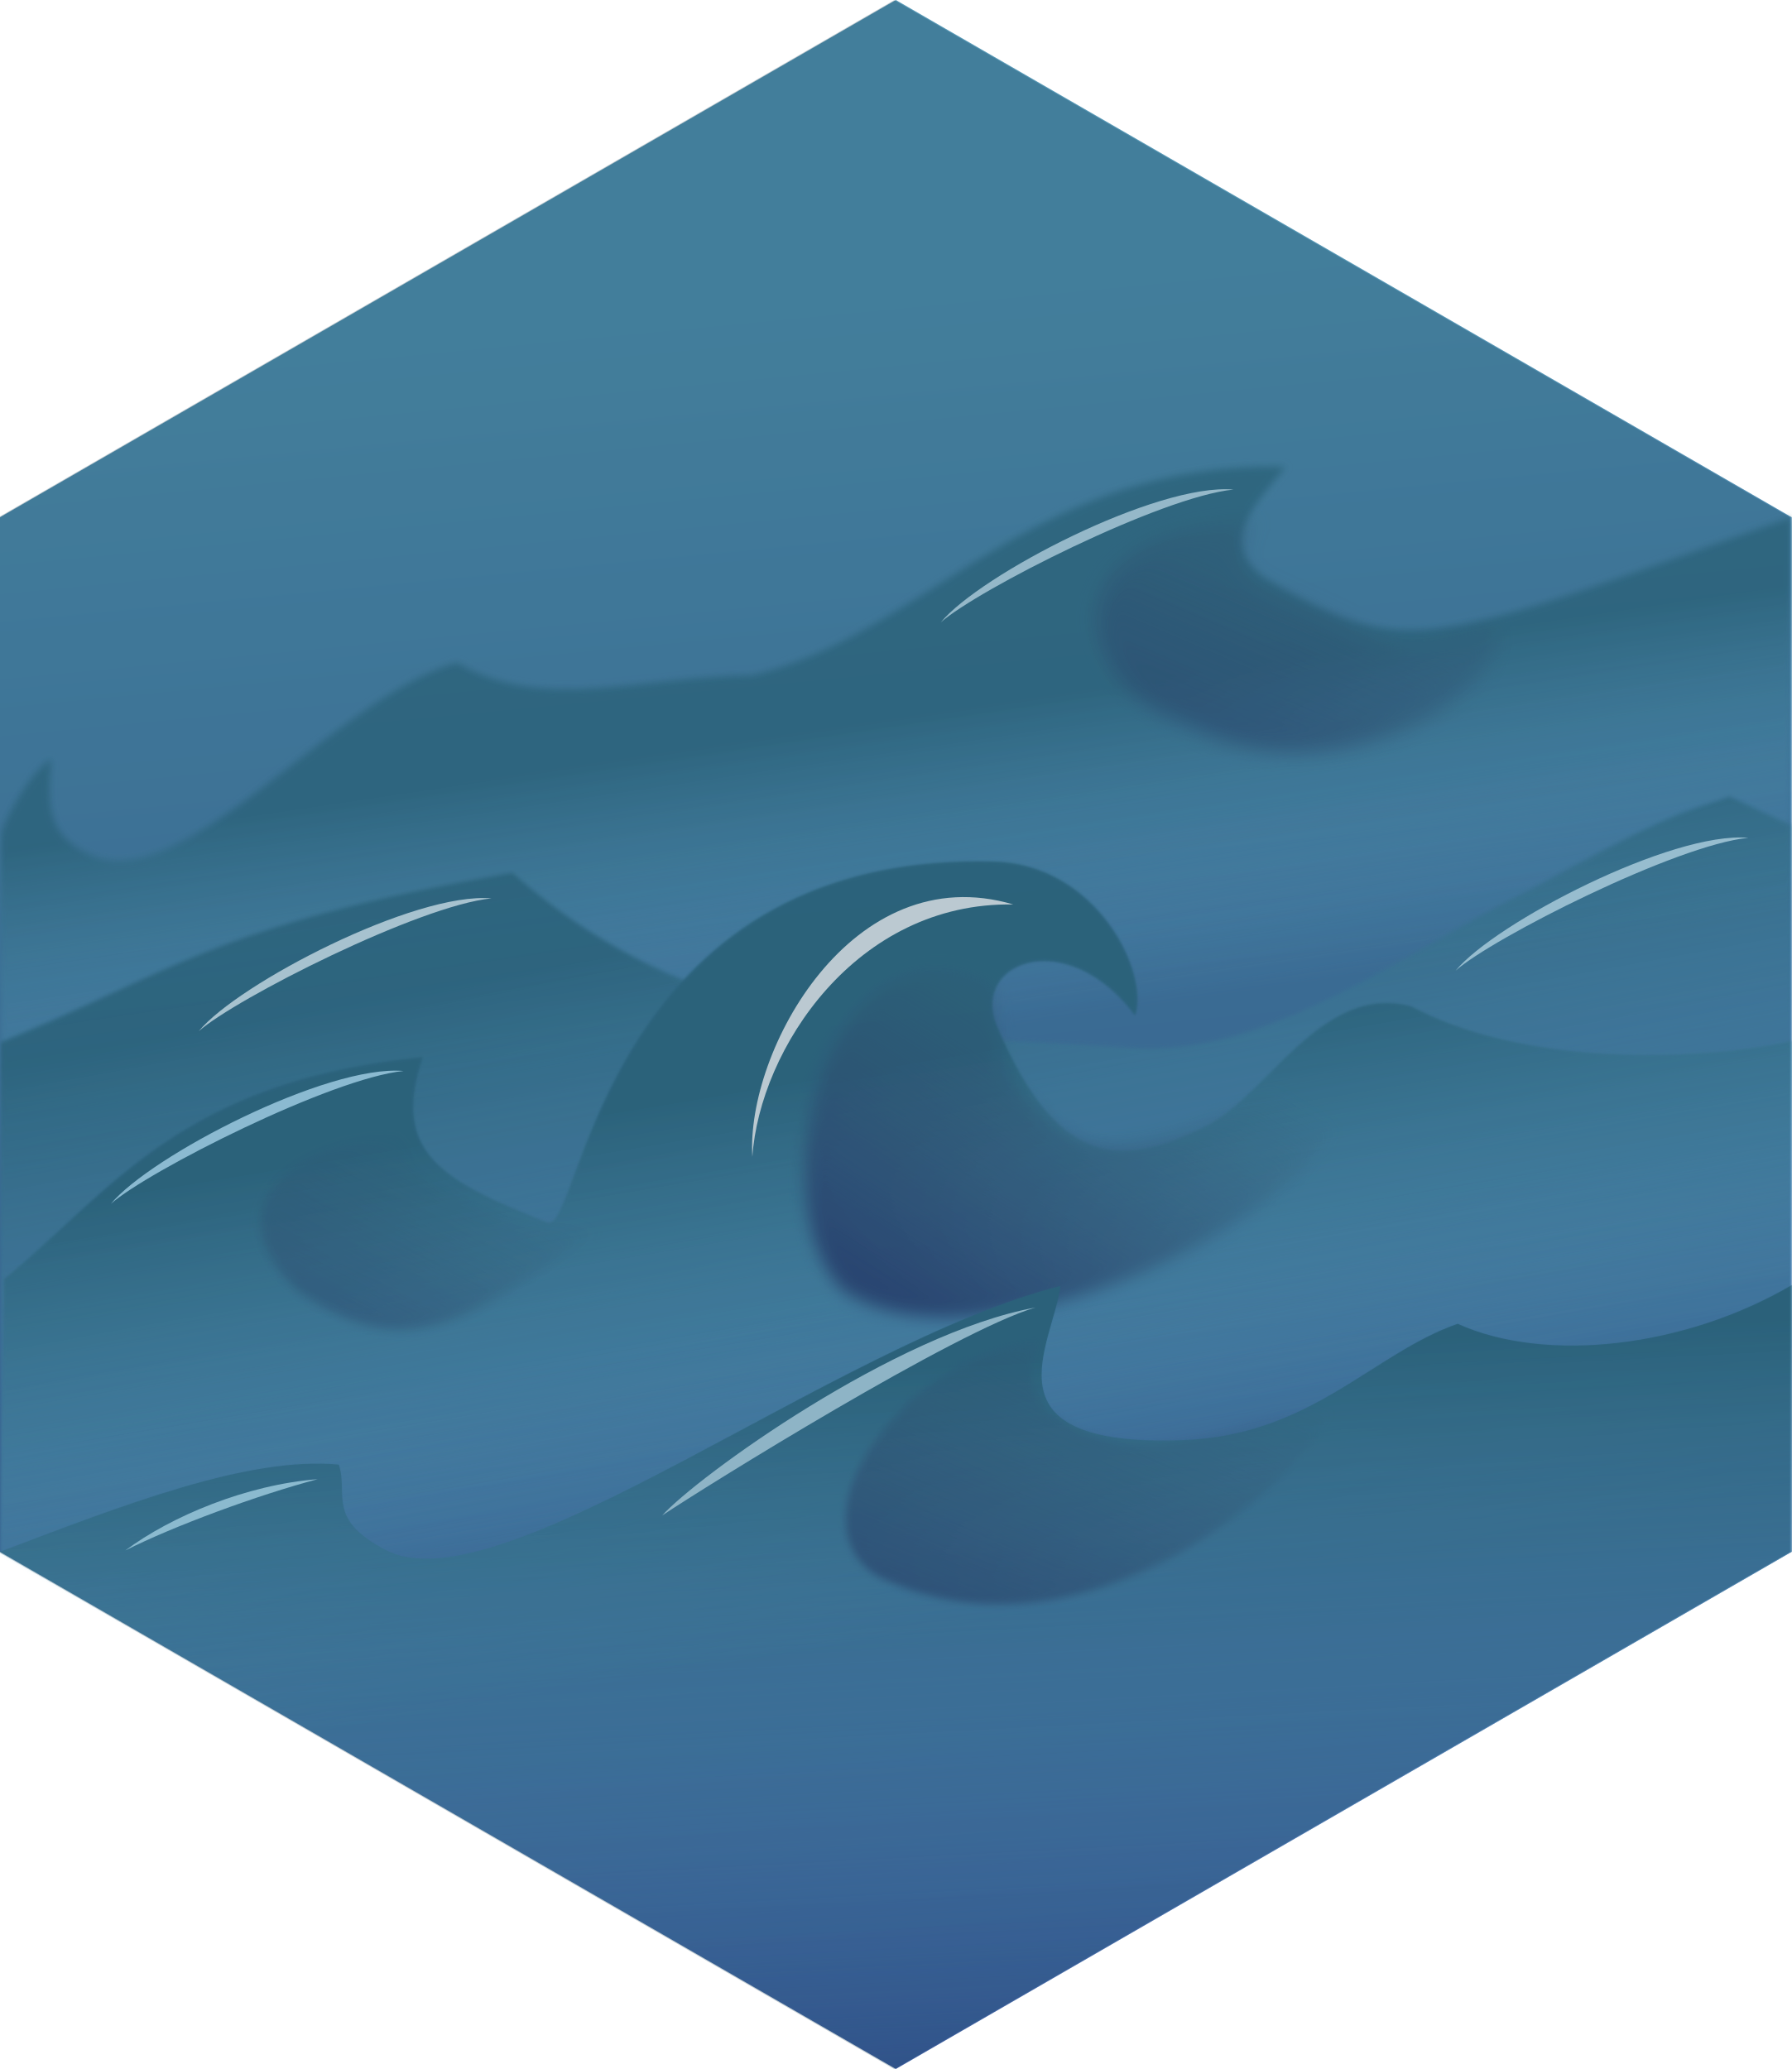
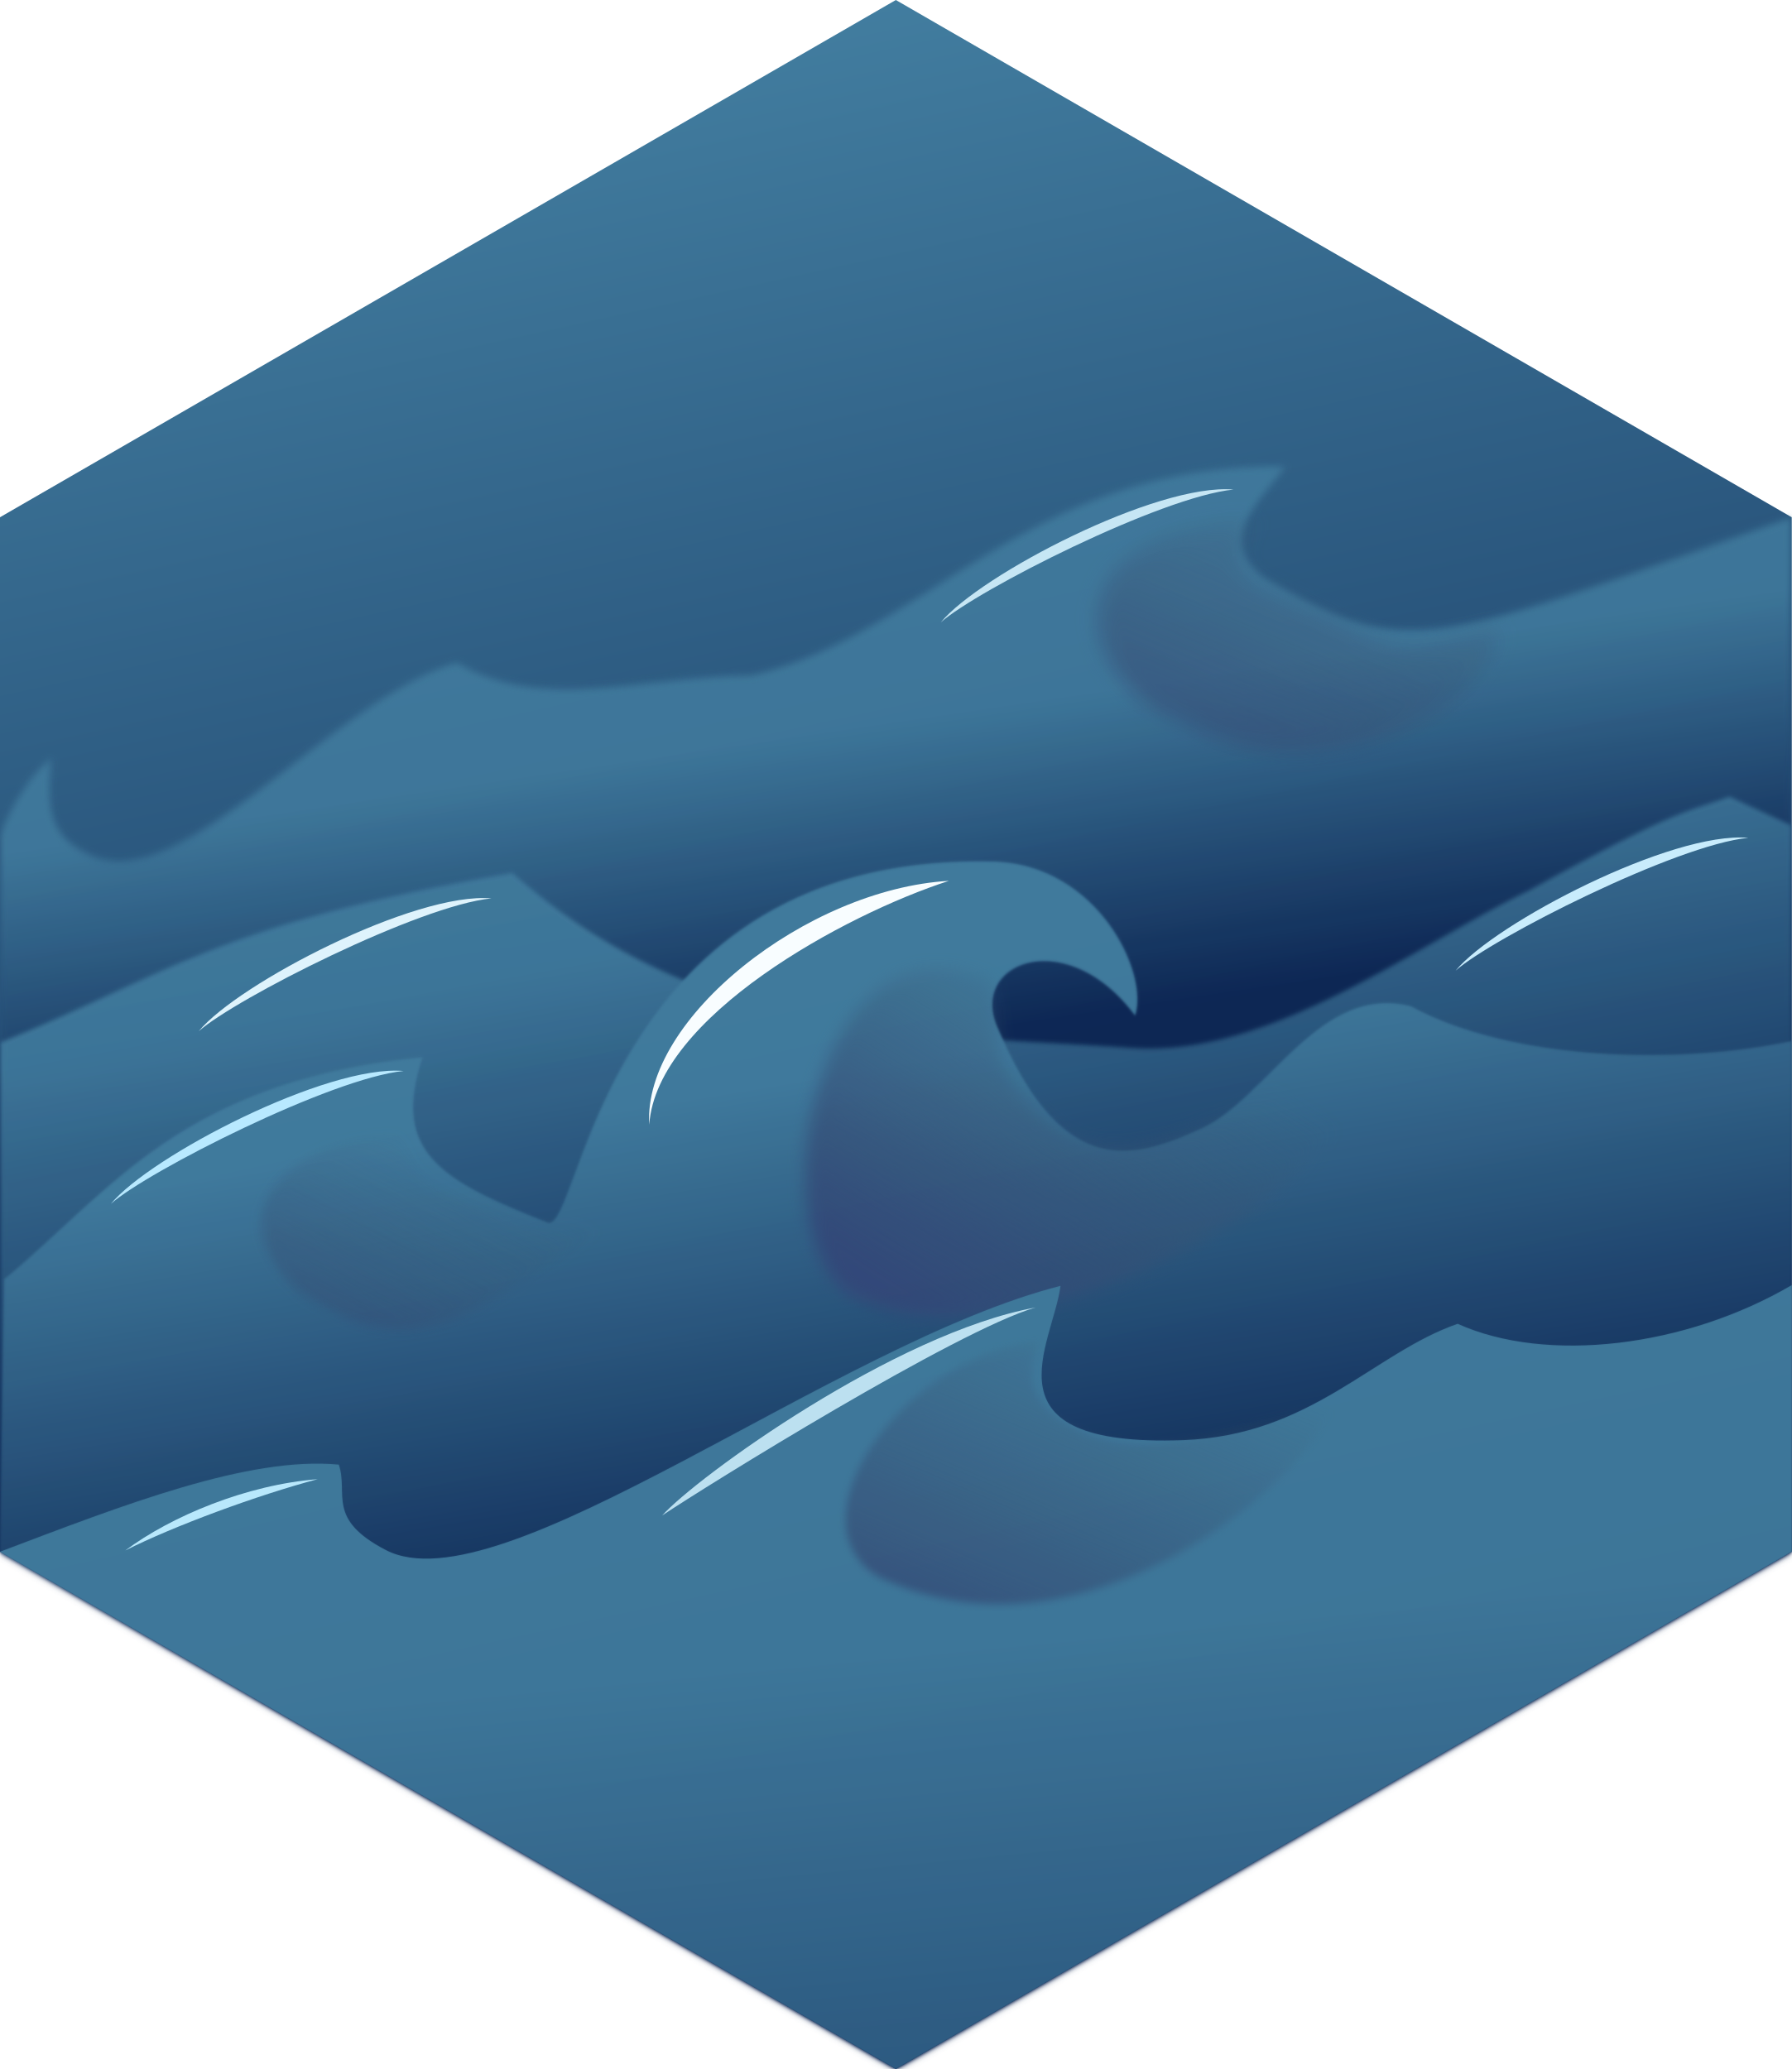
<svg xmlns="http://www.w3.org/2000/svg" xmlns:xlink="http://www.w3.org/1999/xlink" width="143.933mm" height="166.229mm" viewBox="0 0 510 589" id="svg2" version="1.1">
  <defs id="defs4">
+     <linearGradient id="linearGradient4190">
+       <stop style="stop-color:#437fa1;stop-opacity:1" offset="0" id="stop4192" />
+       <stop style="stop-color:#081f4d;stop-opacity:1" offset="1" id="stop4194" />
+     </linearGradient>
    <linearGradient id="linearGradient4227">
      <stop style="stop-color:#354a7b;stop-opacity:1" offset="0" id="stop4229" />
      <stop style="stop-color:#3f5f75;stop-opacity:0" offset="1" id="stop4231" />
    </linearGradient>
-     <linearGradient id="linearGradient4383">
-       <stop id="stop4385" offset="0" style="stop-color:#377289;stop-opacity:1" />
-       <stop id="stop4387" offset="1" style="stop-color:#85dafc;stop-opacity:0;" />
-     </linearGradient>
-     <linearGradient id="linearGradient4492">
-       <stop style="stop-color:#5899b7;stop-opacity:1" offset="0" id="stop4494" />
-       <stop style="stop-color:#405fa0;stop-opacity:1" offset="1" id="stop4496" />
-     </linearGradient>
-     <linearGradient xlink:href="#linearGradient4492" id="linearGradient4490" x1="242.534" y1="334.442" x2="287.179" y2="798.971" gradientUnits="userSpaceOnUse" gradientTransform="matrix(3.547341,0,0,3.547341,-866.1144,-1363.75)" />
-     <linearGradient xlink:href="#linearGradient4383" id="linearGradient4351" x1="244.469" y1="389.52" x2="254.993" y2="589" gradientUnits="userSpaceOnUse" />
-     <linearGradient xlink:href="#linearGradient4383" id="linearGradient4359" x1="244.268" y1="304.416" x2="270.937" y2="463.605" gradientUnits="userSpaceOnUse" />
-     <linearGradient xlink:href="#linearGradient4383" id="linearGradient4367" x1="240.343" y1="259.968" x2="270.214" y2="422.579" gradientUnits="userSpaceOnUse" />
-     <linearGradient xlink:href="#linearGradient4383" id="linearGradient4375" x1="245.274" y1="206.284" x2="258.597" y2="296.141" gradientUnits="userSpaceOnUse" />
+     <linearGradient xlink:href="#linearGradient4190" id="linearGradient4490" x1="215.823" y1="257.967" x2="323.602" y2="747.988" gradientUnits="userSpaceOnUse" gradientTransform="matrix(3.547341,0,0,3.547341,-866.1144,-1363.75)" />
+     <linearGradient xlink:href="#linearGradient4190" id="linearGradient4351" x1="220.159" y1="473.391" x2="256.208" y2="849.121" gradientUnits="userSpaceOnUse" />
+     <linearGradient xlink:href="#linearGradient4190" id="linearGradient4359" x1="244.268" y1="304.416" x2="270.937" y2="463.605" gradientUnits="userSpaceOnUse" />
+     <linearGradient xlink:href="#linearGradient4190" id="linearGradient4367" x1="240.343" y1="259.968" x2="270.214" y2="422.579" gradientUnits="userSpaceOnUse" />
+     <linearGradient xlink:href="#linearGradient4190" id="linearGradient4375" x1="245.274" y1="206.284" x2="258.597" y2="296.141" gradientUnits="userSpaceOnUse" />
    <linearGradient gradientTransform="translate(2.478909,-0.5714657)" xlink:href="#linearGradient4227" id="linearGradient4438" x1="264.577" y1="375.476" x2="321.757" y2="284.777" gradientUnits="userSpaceOnUse" />
    <filter style="color-interpolation-filters:sRGB" id="filter4509" x="-0.001" width="1.002" y="-0.002" height="1.004">
      <feGaussianBlur stdDeviation="0.183" id="feGaussianBlur4511" />
    </filter>
    <filter style="color-interpolation-filters:sRGB" id="filter4517" x="-0.002" width="1.004" y="-0.003" height="1.006">
      <feGaussianBlur stdDeviation="0.427" id="feGaussianBlur4519" />
    </filter>
    <filter style="color-interpolation-filters:sRGB" id="filter4525" x="-0.003" width="1.006" y="-0.004" height="1.009">
      <feGaussianBlur stdDeviation="0.654" id="feGaussianBlur4527" />
    </filter>
    <filter style="color-interpolation-filters:sRGB" id="filter4533" x="-0.005" width="1.009" y="-0.005" height="1.01">
      <feGaussianBlur stdDeviation="0.966" id="feGaussianBlur4535" />
    </filter>
    <filter style="color-interpolation-filters:sRGB" id="filter4573" x="-0.022" width="1.044" y="-0.026" height="1.052">
      <feGaussianBlur stdDeviation="1.111" id="feGaussianBlur4575" />
    </filter>
    <linearGradient xlink:href="#linearGradient4227" id="linearGradient4581" gradientUnits="userSpaceOnUse" gradientTransform="translate(67.13408,-135.0542)" x1="264.577" y1="375.476" x2="313.249" y2="261.683" />
    <linearGradient xlink:href="#linearGradient4227" id="linearGradient4585" gradientUnits="userSpaceOnUse" gradientTransform="translate(5.065116,113.2216)" x1="264.577" y1="375.476" x2="313.249" y2="261.683" />
    <linearGradient xlink:href="#linearGradient4227" id="linearGradient4589" gradientUnits="userSpaceOnUse" gradientTransform="translate(-176.8314,43.39405)" x1="259.374" y1="357.264" x2="298.939" y2="281.195" />
    <filter style="color-interpolation-filters:sRGB" id="filter4204" x="-0.035" width="1.07" y="-0.061" height="1.122">
      <feGaussianBlur stdDeviation="1.528" id="feGaussianBlur4206" />
    </filter>
    <filter style="color-interpolation-filters:sRGB" id="filter4195" x="-0.044" width="1.089" y="-0.052" height="1.105">
      <feGaussianBlur stdDeviation="2.222" id="feGaussianBlur4197" />
    </filter>
    <filter style="color-interpolation-filters:sRGB" id="filter4223" x="-0.062" width="1.123" y="-0.106" height="1.212">
      <feGaussianBlur stdDeviation="2.921" id="feGaussianBlur4225" />
    </filter>
  </defs>
  <g id="layer1" transform="translate(-85.00733,-240.8622)" style="display:inline">
-     <path style="fill:url(#linearGradient4490);fill-opacity:1;stroke:none;stroke-width:8.15;stroke-linecap:round;stroke-linejoin:miter;stroke-miterlimit:4;stroke-dasharray:none;stroke-opacity:1" id="path4136" d="m 1243.499,1057.008 -903.517,521.646 -903.517,-521.646 0,-1043.292 903.517,-521.646 903.517,521.646 z" transform="matrix(0.2822303,0,0,0.2822795,244.0469,384.2404)" />
+     <path style="fill:url(#linearGradient4490);fill-opacity:1.0;stroke:none;stroke-width:8.15;stroke-linecap:round;stroke-linejoin:miter;stroke-miterlimit:4;stroke-dasharray:none;stroke-opacity:1" id="path4136" d="m 1243.499,1057.008 -903.517,521.646 -903.517,-521.646 0,-1043.292 903.517,-521.646 903.517,521.646 z" transform="matrix(0.2822303,0,0,0.2822795,244.0469,384.2404)" />
  </g>
  <g id="layer4" style="display:inline;opacity:0.891">
-     <path style="opacity:0.865;fill:url(#linearGradient4375);fill-opacity:1;fill-rule:evenodd;stroke:none;stroke-width:1px;stroke-linecap:butt;stroke-linejoin:miter;stroke-opacity:1;filter:url(#filter4533)" d="m -0.007,238.267 c 0.711,-3.642 7.487,-17.11 14.594,-22.351 -0.711,10.396 -2.214,21.089 9.724,26.741 26.187,15.04 70.475,-44.24 105.75,-53.976 24.331,14.224 51.408,4.02 83.871,3.607 49.684,-11.481 79.041,-60.971 151.94,-59.394 -8.155,10.534 -19.808,21.069 -6.078,31.603 41.281,24.217 46.656,19.114 150.2,-17.248 l 0,294.5 -255,147.25 L -0.007,441.75 Z" id="path4333" />
-     <path style="opacity:0.9;fill:url(#linearGradient4367);fill-opacity:1;fill-rule:evenodd;stroke:none;stroke-width:1px;stroke-linecap:butt;stroke-linejoin:miter;stroke-opacity:1;filter:url(#filter4525)" d="M -0.007,296.801 C 48.549,277.145 60.54,263.349 145.862,248.489 c 55.038,48.786 116.056,45.572 176.25,49.836 39.658,2.809 81.132,-29.498 113.043,-44.808 43.906,-24.305 45.342,-22.319 57.129,-26.741 l 17.708,8.226 0,206.749 -255,147.25 L -0.007,441.75 Z" id="path4331" />
-     <path style="opacity:1;fill:url(#linearGradient4359);fill-opacity:1;fill-rule:evenodd;stroke:none;stroke-width:1px;stroke-linecap:butt;stroke-linejoin:miter;stroke-opacity:1;filter:url(#filter4517)" d="m 1.216,364.129 c 30.837,-25.327 49.957,-56.277 119.121,-63.207 -9.358,27.56 5.989,35.334 35.475,47.093 9.58,3.821 15.08,-105.874 127.355,-102.738 29.262,1.018 44.009,31.645 39.928,43.858 -19.338,-26.014 -47.037,-15.365 -39.282,3.05 18.365,43.609 38.203,38.293 58.265,29.012 18.746,-8.672 33.519,-41.436 59.56,-34.734 29.028,15.735 76.116,16.661 108.356,9.908 l 0,145.379 -255,147.25 L -0.007,441.75 Z" id="path4320" />
+     <path style="opacity:0.865;fill:url(#linearGradient4375);fill-opacity:1.0;fill-rule:evenodd;stroke:none;stroke-width:1px;stroke-linecap:butt;stroke-linejoin:miter;stroke-opacity:1;filter:url(#filter4533)" d="m -0.007,238.267 c 0.711,-3.642 7.487,-17.11 14.594,-22.351 -0.711,10.396 -2.214,21.089 9.724,26.741 26.187,15.04 70.475,-44.24 105.75,-53.976 24.331,14.224 51.408,4.02 83.871,3.607 49.684,-11.481 79.041,-60.971 151.94,-59.394 -8.155,10.534 -19.808,21.069 -6.078,31.603 41.281,24.217 46.656,19.114 150.2,-17.248 l 0,294.5 -255,147.25 L -0.007,441.75 Z" id="path4333" />
+     <path style="opacity:0.9;fill:url(#linearGradient4367);fill-opacity:1.0;fill-rule:evenodd;stroke:none;stroke-width:1px;stroke-linecap:butt;stroke-linejoin:miter;stroke-opacity:1;filter:url(#filter4525)" d="M -0.007,296.801 C 48.549,277.145 60.54,263.349 145.862,248.489 c 55.038,48.786 116.056,45.572 176.25,49.836 39.658,2.809 81.132,-29.498 113.043,-44.808 43.906,-24.305 45.342,-22.319 57.129,-26.741 l 17.708,8.226 0,206.749 -255,147.25 L -0.007,441.75 Z" id="path4331" />
+     <path style="opacity:1;fill:url(#linearGradient4359);fill-opacity:1.0;fill-rule:evenodd;stroke:none;stroke-width:1px;stroke-linecap:butt;stroke-linejoin:miter;stroke-opacity:1;filter:url(#filter4517)" d="m 1.216,364.129 c 30.837,-25.327 49.957,-56.277 119.121,-63.207 -9.358,27.56 5.989,35.334 35.475,47.093 9.58,3.821 15.08,-105.874 127.355,-102.738 29.262,1.018 44.009,31.645 39.928,43.858 -19.338,-26.014 -47.037,-15.365 -39.282,3.05 18.365,43.609 38.203,38.293 58.265,29.012 18.746,-8.672 33.519,-41.436 59.56,-34.734 29.028,15.735 76.116,16.661 108.356,9.908 l 0,145.379 -255,147.25 L -0.007,441.75 Z" id="path4320" />
    <path style="opacity:1;fill:url(#linearGradient4438);fill-opacity:1;fill-rule:evenodd;stroke:none;stroke-width:1px;stroke-linecap:butt;stroke-linejoin:miter;stroke-opacity:1;filter:url(#filter4195)" d="m 282.602,279.557 c -48.518,-22.483 -67.256,64.968 -42.192,88.182 43.286,27.257 153.456,-28.344 144.379,-67.724 -27.984,10.4 -64.945,38.687 -85.942,19.479 -17.437,-15.952 -12.885,-17.448 -16.245,-39.937 z" id="path4430" />
    <path style="fill:url(#linearGradient4351);fill-opacity:1;fill-rule:evenodd;stroke:none;stroke-width:1px;stroke-linecap:butt;stroke-linejoin:miter;stroke-opacity:1;filter:url(#filter4509)" d="M -0.007,441.75 C 35.174,428.428 70.714,414.509 96.441,416.945 c 2.803,8.379 -3.686,15.431 13.371,24.31 32.634,16.989 128.034,-58.989 192.052,-75.195 -2.135,16.733 -22.94,46.006 34.879,43.917 36.447,-1.317 54.176,-24.811 78.164,-33.12 25.23,11.378 64.762,6.747 95.086,-11.007 l 0,75.9 -255,147.25 L -0.007,441.75" id="path4318" />
    <path id="path4579" d="m 356.789,147.911 c -60.715,3.435 -50.556,46.583 -19.828,57.759 42.745,24.011 94.269,-9.808 88.793,-27.586 -28.324,9.314 -28.977,6.271 -46.664,-2.346 -21.246,-10.351 -31.781,-9.618 -22.302,-27.826 z" style="opacity:1;fill:url(#linearGradient4581);fill-opacity:1;fill-rule:evenodd;stroke:none;stroke-width:1px;stroke-linecap:butt;stroke-linejoin:miter;stroke-opacity:1;filter:url(#filter4223)" />
    <path id="path4583" d="m 296.016,381.898 c -38.698,3.614 -72.006,51.035 -46.123,66.875 55.484,26.903 116.976,-21.264 131.478,-50.449 -27.884,6.234 -41.702,14.579 -61.329,12.283 -12.979,-1.518 -33.505,-10.5 -24.026,-28.709 z" style="opacity:1;fill:url(#linearGradient4585);fill-opacity:1;fill-rule:evenodd;stroke:none;stroke-width:1px;stroke-linecap:butt;stroke-linejoin:miter;stroke-opacity:1;filter:url(#filter4573)" />
    <path id="path4587" d="m 113.686,322.911 c -31.277,2.517 -53.512,21.613 -28.448,44.828 35.93,24.805 53.29,1.532 93.103,-21.552 -31.698,3.83 -26.521,3.796 -43.216,-3.208 -21.793,-9.143 -16.524,-13.2 -21.44,-20.068 z" style="opacity:0.82;fill:url(#linearGradient4589);fill-opacity:1;fill-rule:evenodd;stroke:none;stroke-width:1px;stroke-linecap:butt;stroke-linejoin:miter;stroke-opacity:1;filter:url(#filter4204)" />
  </g>
  <g id="layer6" style="display:inline">
    <path style="fill:#b8e8fc;fill-opacity:1;fill-rule:evenodd;stroke:none;stroke-width:1px;stroke-linecap:butt;stroke-linejoin:miter;stroke-opacity:1" d="m 35.673,441.387 c 13.617,-6.9 37.609,-15.757 54.74,-20.297 -20.256,1.573 -41.796,10.591 -54.74,20.297 z" id="path4414" />
    <path id="path4416" d="m 188.471,431.432 c 12.297,-8.235 84.054,-52.84 106.309,-59.218 -40.132,7.334 -96.431,48.249 -106.309,59.218 z" style="fill:#bce0f0;fill-opacity:1;fill-rule:evenodd;stroke:none;stroke-width:1px;stroke-linecap:butt;stroke-linejoin:miter;stroke-opacity:1" />
-     <path style="fill:#f8fdff;fill-opacity:1;fill-rule:evenodd;stroke:none;stroke-width:1px;stroke-linecap:butt;stroke-linejoin:miter;stroke-opacity:1" d="m 214.15,329.329 c 2.112,-30.678 29.545,-72.634 74.283,-71.844 -45.857,-13.556 -76.144,41.639 -74.283,71.844 z" id="path4418" />
+     <path style="fill:#f8fdff;fill-opacity:1;fill-rule:evenodd;stroke:none;stroke-width:1px;stroke-linecap:butt;stroke-linejoin:miter;stroke-opacity:1" d="m 184.803,320.158 c 2.115,-30.68 55.7,-59.846 85.288,-69.399 -40.354,2.34 -87.149,39.194 -85.288,69.399 z" id="path4418" />
    <path id="path4420" d="m 31.555,342.714 c 10.453,-9.273 62.815,-35.832 83.34,-37.826 -21.804,-1.909 -72.126,24.227 -83.34,37.826 z" style="fill:#b8e9ff;fill-opacity:1;fill-rule:evenodd;stroke:none;stroke-width:1px;stroke-linecap:butt;stroke-linejoin:miter;stroke-opacity:1" />
    <path style="fill:#def3fc;fill-opacity:1;fill-rule:evenodd;stroke:none;stroke-width:1px;stroke-linecap:butt;stroke-linejoin:miter;stroke-opacity:1" d="m 56.555,293.576 c 10.453,-9.273 62.815,-35.832 83.34,-37.826 -21.804,-1.909 -72.126,24.227 -83.34,37.826 z" id="path4422" />
    <path id="path4424" d="m 414.313,276.334 c 10.453,-9.273 62.815,-35.832 83.34,-37.826 -21.804,-1.909 -72.126,24.227 -83.34,37.826 z" style="fill:#c8ecfc;fill-opacity:1;fill-rule:evenodd;stroke:none;stroke-width:1px;stroke-linecap:butt;stroke-linejoin:miter;stroke-opacity:1" />
    <path style="fill:#c6e6f4;fill-opacity:1;fill-rule:evenodd;stroke:none;stroke-width:1px;stroke-linecap:butt;stroke-linejoin:miter;stroke-opacity:1" d="m 267.762,177.196 c 10.453,-9.273 62.815,-35.832 83.34,-37.826 -21.804,-1.909 -72.126,24.227 -83.34,37.826 z" id="path4426" />
  </g>
-   <g id="layer5" style="display:inline">
-     <path style="display:inline;opacity:0.248;fill:#002e45;fill-opacity:1;stroke:none;stroke-width:8.15;stroke-linecap:round;stroke-linejoin:miter;stroke-miterlimit:4;stroke-dasharray:none;stroke-opacity:1" id="path4136-4" d="m 1243.499,1057.008 -903.517,521.646 -903.517,-521.646 0,-1043.292 903.517,-521.646 903.517,521.646 z" transform="matrix(0.2822303,0,0,0.2822795,158.5774,143.4107)" />
-   </g>
</svg>
